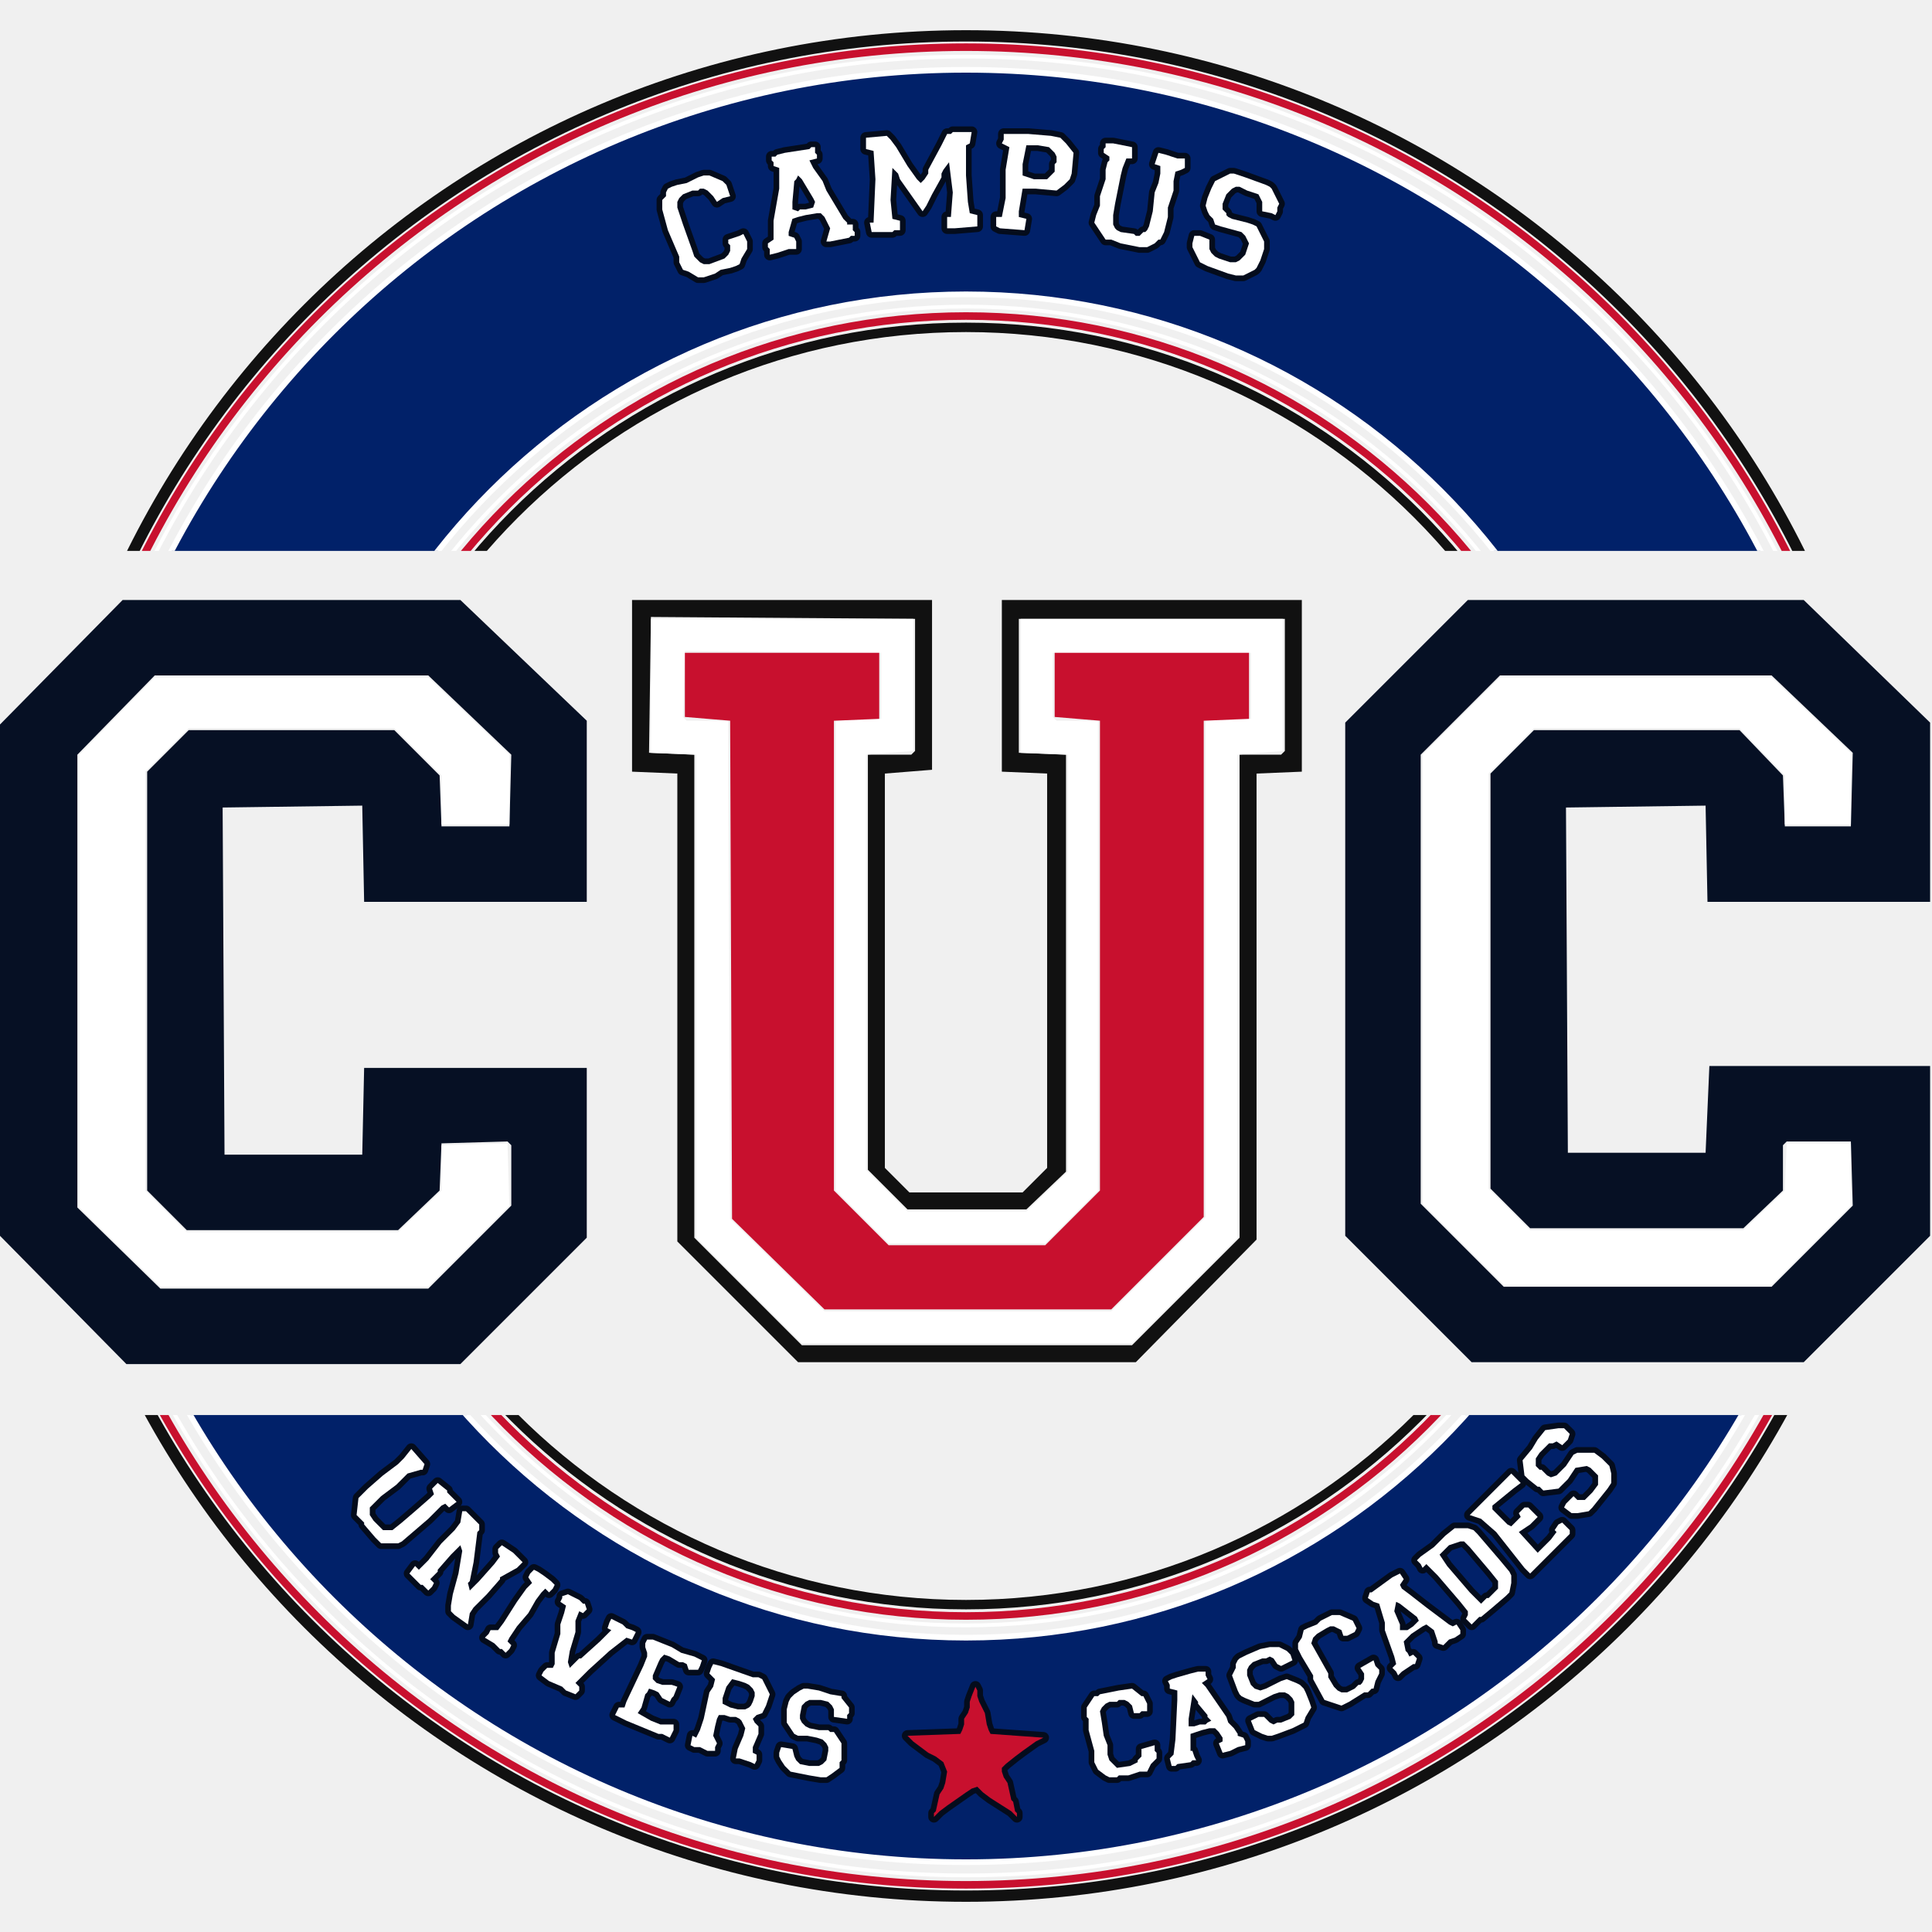
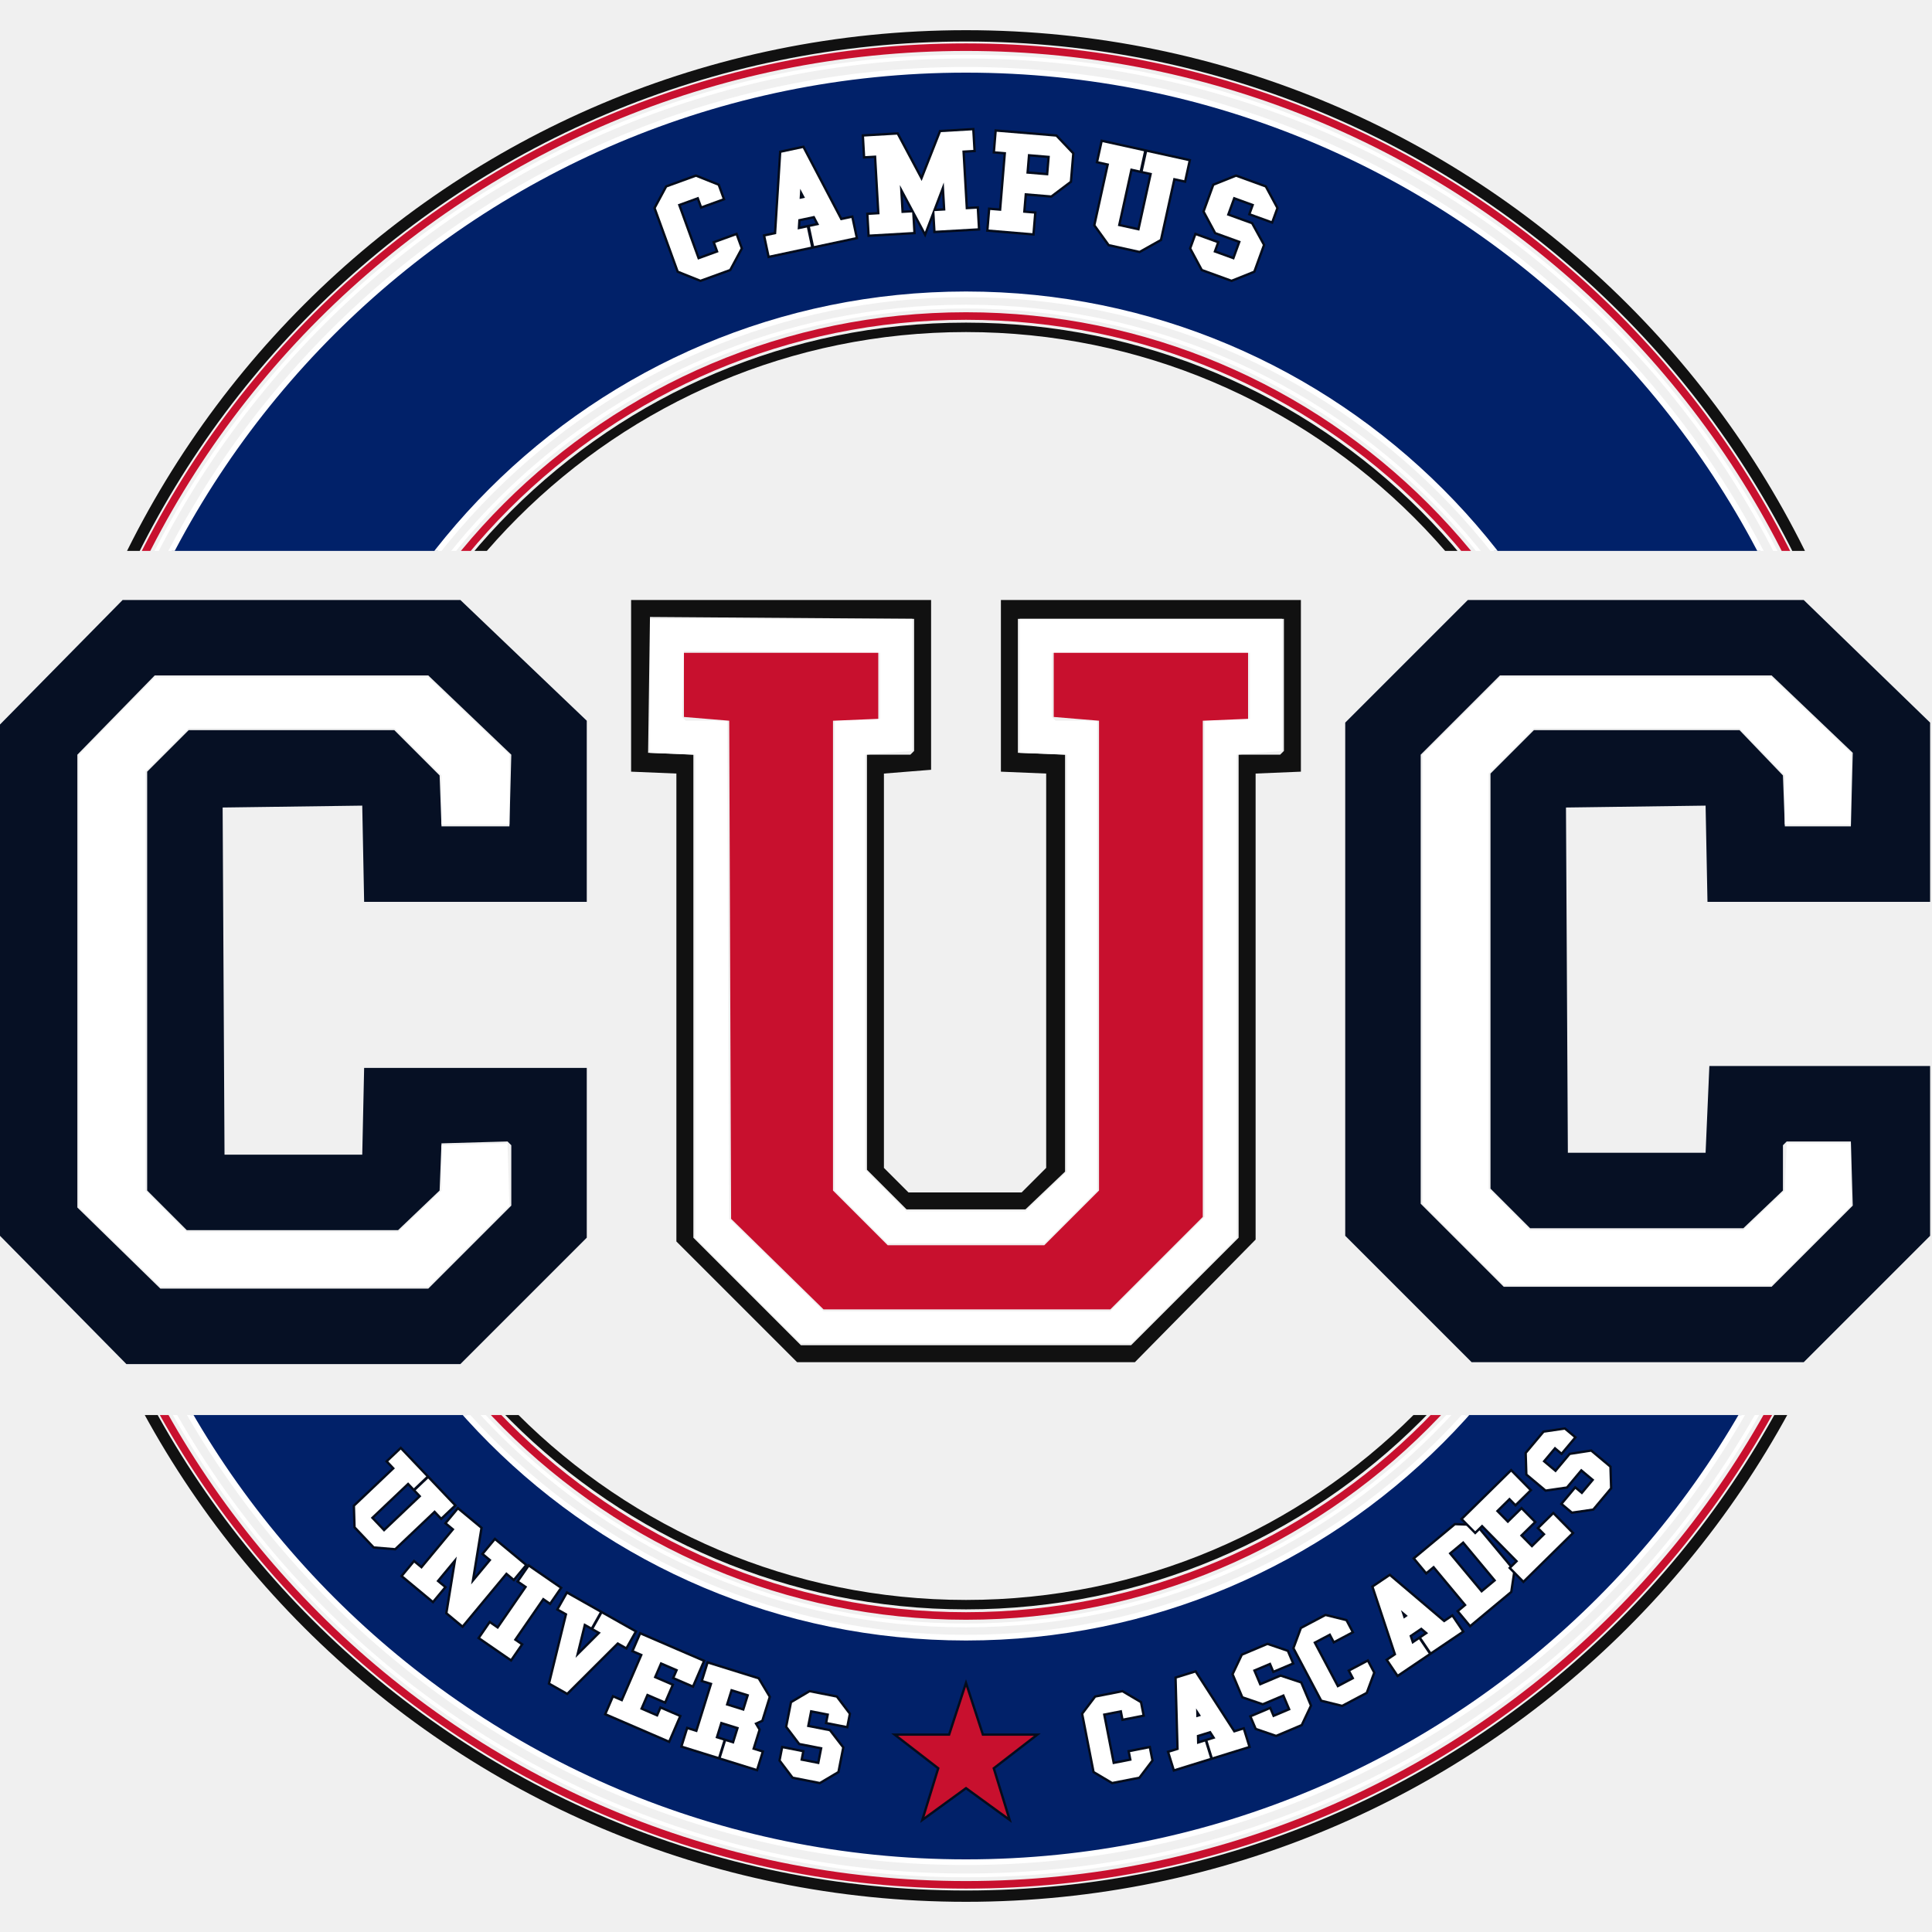
<svg xmlns="http://www.w3.org/2000/svg" viewBox="0 0 1024 1024" width="1024" height="1024">
  <defs>
    <clipPath id="ring-arcs-clip">
      <rect x="0" y="0" width="1024" height="292.0" />
      <rect x="0" y="750.0" width="1024" height="274.0" />
    </clipPath>
    <mask id="ring-donut-mask">
      <rect x="0" y="0" width="1024" height="1024" fill="black" />
      <circle cx="512.0" cy="512.0" r="475.0" fill="white" />
      <circle cx="512.0" cy="512.0" r="356.0" fill="black" />
    </mask>
  </defs>
  <g clip-path="url(#ring-arcs-clip)">
    <path d="M 512.0,37.0               A 475.0 475.0 0 1 0 512.0,987.0               A 475.0 475.0 0 1 0 512.0,37.0               M 512.0,156.0               A 356.0 356.0 0 1 1 512.0,868.0               A 356.0 356.0 0 1 1 512.0,156.0 Z" fill="#012169" fill-rule="evenodd" />
    <circle cx="512.0" cy="512.0" r="493.0" fill="none" stroke="#111111" stroke-width="6" />
    <circle cx="512.0" cy="512.0" r="487.0" fill="none" stroke="#C8102E" stroke-width="4" />
    <circle cx="512.0" cy="512.0" r="482.0" fill="none" stroke="#FFFFFF" stroke-width="2" />
    <circle cx="512.0" cy="512.0" r="475.0" fill="none" stroke="#FFFFFF" stroke-width="3" />
    <circle cx="512.0" cy="512.0" r="356.0" fill="none" stroke="#FFFFFF" stroke-width="3" />
    <circle cx="512.0" cy="512.0" r="349.5" fill="none" stroke="#FFFFFF" stroke-width="2" />
    <circle cx="512.0" cy="512.0" r="344.5" fill="none" stroke="#C8102E" stroke-width="4" />
    <circle cx="512.0" cy="512.0" r="338.5" fill="none" stroke="#111111" stroke-width="5" />
  </g>
-   <path d="M 593.0,896.0 L 588.0,897.0 L 583.0,898.0 L 582.0,899.0 L 580.0,899.0 L 578.0,902.0 L 576.0,905.0 L 576.0,910.0 L 577.0,911.0 L 577.0,917.0 L 580.0,928.0 L 580.0,934.0 L 582.0,938.0 L 586.0,941.0 L 588.0,942.0 L 592.0,942.0 L 593.0,941.0 L 598.0,941.0 L 604.0,939.0 L 608.0,939.0 L 610.0,935.0 L 613.0,932.0 L 613.0,929.0 L 612.0,928.0 L 612.0,925.0 L 605.0,927.0 L 605.0,931.0 L 603.0,933.0 L 603.0,934.0 L 599.0,936.0 L 592.0,937.0 L 588.0,933.0 L 587.0,930.0 L 587.0,925.0 L 585.0,920.0 L 584.0,913.0 L 583.0,907.0 L 584.0,905.0 L 586.0,903.0 L 588.0,902.0 L 592.0,902.0 L 593.0,901.0 L 596.0,901.0 L 598.0,902.0 L 600.0,904.0 L 601.0,908.0 L 604.0,908.0 L 605.0,907.0 L 608.0,907.0 L 608.0,903.0 L 606.0,899.0 L 605.0,899.0 L 600.0,895.0 Z" fill="#FFFFFF" stroke="#040c1c" stroke-width="6" stroke-linejoin="round" paint-order="stroke fill" fill-rule="evenodd" />
-   <path d="M 426.0,895.0 L 424.0,896.0 L 421.0,898.0 L 419.0,900.0 L 418.0,902.0 L 417.0,906.0 L 417.0,913.0 L 419.0,916.0 L 421.0,919.0 L 423.0,920.0 L 428.0,920.0 L 433.0,921.0 L 436.0,922.0 L 438.0,924.0 L 439.0,926.0 L 439.0,928.0 L 438.0,933.0 L 436.0,935.0 L 434.0,936.0 L 429.0,936.0 L 424.0,935.0 L 422.0,933.0 L 421.0,931.0 L 420.0,927.0 L 414.0,926.0 L 413.0,929.0 L 413.0,931.0 L 414.0,933.0 L 416.0,936.0 L 419.0,939.0 L 424.0,940.0 L 429.0,941.0 L 435.0,942.0 L 438.0,942.0 L 441.0,940.0 L 445.0,937.0 L 445.0,934.0 L 446.0,933.0 L 446.0,924.0 L 442.0,918.0 L 440.0,918.0 L 439.0,917.0 L 434.0,917.0 L 429.0,916.0 L 427.0,915.0 L 425.0,913.0 L 424.0,911.0 L 424.0,909.0 L 425.0,904.0 L 427.0,902.0 L 429.0,901.0 L 435.0,901.0 L 439.0,902.0 L 441.0,904.0 L 442.0,906.0 L 442.0,910.0 L 449.0,911.0 L 449.0,909.0 L 450.0,908.0 L 450.0,905.0 L 446.0,900.0 L 446.0,899.0 L 440.0,898.0 L 434.0,896.0 L 428.0,895.0 Z" fill="#FFFFFF" stroke="#040c1c" stroke-width="6" stroke-linejoin="round" paint-order="stroke fill" fill-rule="evenodd" />
-   <path d="M 635.0,886.0 L 631.0,887.0 L 624.0,889.0 L 621.0,890.0 L 619.0,891.0 L 620.0,893.0 L 620.0,895.0 L 624.0,896.0 L 624.0,901.0 L 623.0,922.0 L 622.0,930.0 L 620.0,932.0 L 621.0,936.0 L 623.0,936.0 L 624.0,935.0 L 631.0,934.0 L 632.0,933.0 L 634.0,933.0 L 633.0,931.0 L 632.0,928.0 L 631.0,928.0 L 631.0,919.0 L 634.0,918.0 L 637.0,917.0 L 641.0,916.0 L 644.0,916.0 L 646.0,918.0 L 648.0,921.0 L 648.0,923.0 L 646.0,924.0 L 648.0,929.0 L 652.0,928.0 L 656.0,926.0 L 660.0,925.0 L 660.0,923.0 L 659.0,921.0 L 656.0,920.0 L 656.0,919.0 L 654.0,916.0 L 651.0,913.0 L 650.0,910.0 L 639.0,894.0 L 637.0,892.0 L 640.0,890.0 L 639.0,888.0 L 639.0,886.0 Z M 632.0,898.0 L 635.0,902.0 L 635.0,903.0 L 640.0,909.0 L 640.0,910.0 L 642.0,912.0 L 640.0,913.0 L 639.0,914.0 L 636.0,914.0 L 633.0,915.0 L 630.0,915.0 L 630.0,911.0 Z" fill="#FFFFFF" stroke="#040c1c" stroke-width="6" stroke-linejoin="round" paint-order="stroke fill" fill-rule="evenodd" />
-   <path d="M 378.0,882.0 L 377.0,884.0 L 376.0,887.0 L 379.0,890.0 L 378.0,894.0 L 376.0,897.0 L 373.0,911.0 L 371.0,917.0 L 369.0,921.0 L 367.0,920.0 L 366.0,925.0 L 368.0,926.0 L 371.0,926.0 L 375.0,928.0 L 379.0,928.0 L 379.0,926.0 L 380.0,924.0 L 378.0,920.0 L 379.0,915.0 L 380.0,911.0 L 381.0,909.0 L 384.0,909.0 L 387.0,910.0 L 390.0,910.0 L 392.0,911.0 L 393.0,912.0 L 395.0,916.0 L 394.0,920.0 L 391.0,927.0 L 390.0,932.0 L 392.0,932.0 L 395.0,933.0 L 398.0,934.0 L 400.0,935.0 L 401.0,933.0 L 401.0,930.0 L 399.0,929.0 L 399.0,926.0 L 402.0,919.0 L 402.0,915.0 L 400.0,913.0 L 399.0,911.0 L 401.0,909.0 L 404.0,908.0 L 406.0,904.0 L 407.0,901.0 L 408.0,898.0 L 404.0,890.0 L 402.0,889.0 L 399.0,889.0 L 382.0,883.0 Z M 388.0,890.0 L 392.0,891.0 L 395.0,892.0 L 397.0,893.0 L 399.0,895.0 L 400.0,897.0 L 400.0,899.0 L 399.0,902.0 L 398.0,904.0 L 397.0,905.0 L 395.0,906.0 L 391.0,906.0 L 387.0,905.0 L 383.0,903.0 L 383.0,900.0 L 385.0,894.0 Z" fill="#FFFFFF" stroke="#040c1c" stroke-width="6" stroke-linejoin="round" paint-order="stroke fill" fill-rule="evenodd" />
-   <path d="M 673.0,873.0 L 668.0,874.0 L 661.0,877.0 L 659.0,878.0 L 657.0,879.0 L 656.0,880.0 L 655.0,882.0 L 655.0,884.0 L 653.0,888.0 L 656.0,896.0 L 657.0,898.0 L 658.0,899.0 L 660.0,900.0 L 665.0,902.0 L 667.0,902.0 L 675.0,898.0 L 678.0,897.0 L 681.0,897.0 L 683.0,898.0 L 685.0,900.0 L 686.0,902.0 L 686.0,904.0 L 686.0,907.0 L 686.0,909.0 L 684.0,911.0 L 679.0,913.0 L 677.0,913.0 L 675.0,914.0 L 673.0,913.0 L 670.0,910.0 L 667.0,910.0 L 663.0,912.0 L 665.0,917.0 L 667.0,918.0 L 669.0,919.0 L 672.0,920.0 L 674.0,920.0 L 677.0,919.0 L 685.0,916.0 L 689.0,914.0 L 691.0,913.0 L 692.0,910.0 L 695.0,905.0 L 694.0,902.0 L 692.0,897.0 L 691.0,895.0 L 689.0,893.0 L 687.0,892.0 L 682.0,890.0 L 679.0,891.0 L 671.0,895.0 L 668.0,896.0 L 665.0,895.0 L 663.0,893.0 L 661.0,888.0 L 661.0,885.0 L 662.0,883.0 L 664.0,881.0 L 669.0,879.0 L 671.0,879.0 L 673.0,878.0 L 675.0,879.0 L 677.0,882.0 L 679.0,883.0 L 685.0,880.0 L 684.0,877.0 L 682.0,875.0 L 680.0,874.0 L 678.0,873.0 L 676.0,873.0 Z" fill="#FFFFFF" stroke="#040c1c" stroke-width="6" stroke-linejoin="round" paint-order="stroke fill" fill-rule="evenodd" />
-   <path d="M 343.0,869.0 L 342.0,871.0 L 342.0,873.0 L 343.0,876.0 L 343.0,878.0 L 341.0,883.0 L 332.0,902.0 L 331.0,905.0 L 328.0,905.0 L 327.0,907.0 L 326.0,909.0 L 328.0,910.0 L 332.0,912.0 L 349.0,919.0 L 351.0,919.0 L 355.0,921.0 L 356.0,919.0 L 357.0,917.0 L 357.0,914.0 L 352.0,914.0 L 350.0,914.0 L 345.0,912.0 L 338.0,908.0 L 340.0,905.0 L 342.0,898.0 L 343.0,897.0 L 344.0,895.0 L 347.0,896.0 L 349.0,897.0 L 351.0,900.0 L 355.0,902.0 L 356.0,900.0 L 357.0,899.0 L 359.0,894.0 L 356.0,893.0 L 353.0,893.0 L 351.0,893.0 L 348.0,892.0 L 346.0,890.0 L 346.0,888.0 L 349.0,881.0 L 350.0,879.0 L 352.0,877.0 L 355.0,878.0 L 360.0,881.0 L 362.0,881.0 L 364.0,882.0 L 365.0,885.0 L 370.0,885.0 L 371.0,883.0 L 372.0,880.0 L 370.0,879.0 L 368.0,878.0 L 361.0,876.0 L 356.0,873.0 L 346.0,869.0 Z" fill="#FFFFFF" stroke="#040c1c" stroke-width="6" stroke-linejoin="round" paint-order="stroke fill" fill-rule="evenodd" />
-   <path d="M 706.0,856.0 L 700.0,859.0 L 698.0,861.0 L 693.0,863.0 L 691.0,864.0 L 690.0,868.0 L 688.0,871.0 L 688.0,874.0 L 690.0,878.0 L 696.0,888.0 L 696.0,890.0 L 702.0,901.0 L 705.0,902.0 L 708.0,903.0 L 711.0,904.0 L 715.0,902.0 L 723.0,897.0 L 725.0,897.0 L 727.0,895.0 L 728.0,895.0 L 729.0,891.0 L 731.0,887.0 L 731.0,885.0 L 729.0,883.0 L 728.0,880.0 L 721.0,884.0 L 723.0,887.0 L 723.0,890.0 L 722.0,892.0 L 721.0,893.0 L 720.0,893.0 L 718.0,895.0 L 716.0,896.0 L 714.0,897.0 L 711.0,897.0 L 709.0,896.0 L 707.0,894.0 L 704.0,889.0 L 704.0,887.0 L 695.0,871.0 L 696.0,868.0 L 698.0,866.0 L 703.0,863.0 L 705.0,862.0 L 707.0,862.0 L 711.0,864.0 L 712.0,867.0 L 714.0,867.0 L 716.0,866.0 L 718.0,865.0 L 719.0,863.0 L 718.0,861.0 L 717.0,859.0 L 710.0,856.0 Z" fill="#FFFFFF" stroke="#040c1c" stroke-width="6" stroke-linejoin="round" paint-order="stroke fill" fill-rule="evenodd" />
-   <path d="M 298.0,846.0 L 298.0,847.0 L 297.0,849.0 L 300.0,851.0 L 299.0,855.0 L 297.0,861.0 L 297.0,866.0 L 294.0,876.0 L 294.0,882.0 L 293.0,884.0 L 290.0,884.0 L 288.0,886.0 L 287.0,888.0 L 291.0,891.0 L 298.0,894.0 L 300.0,896.0 L 305.0,898.0 L 307.0,896.0 L 307.0,894.0 L 305.0,892.0 L 312.0,885.0 L 323.0,875.0 L 332.0,868.0 L 335.0,869.0 L 336.0,867.0 L 337.0,865.0 L 335.0,864.0 L 332.0,863.0 L 330.0,861.0 L 324.0,858.0 L 323.0,860.0 L 322.0,863.0 L 324.0,864.0 L 318.0,870.0 L 308.0,879.0 L 307.0,879.0 L 302.0,884.0 L 301.0,881.0 L 302.0,875.0 L 305.0,865.0 L 305.0,859.0 L 307.0,854.0 L 309.0,855.0 L 311.0,853.0 L 310.0,850.0 L 309.0,850.0 L 307.0,848.0 L 301.0,845.0 Z" fill="#FFFFFF" stroke="#040c1c" stroke-width="6" stroke-linejoin="round" paint-order="stroke fill" fill-rule="evenodd" />
-   <path d="M 738.0,836.0 L 727.0,844.0 L 726.0,844.0 L 725.0,847.0 L 728.0,849.0 L 731.0,850.0 L 734.0,860.0 L 734.0,864.0 L 739.0,878.0 L 740.0,882.0 L 738.0,884.0 L 740.0,886.0 L 741.0,888.0 L 743.0,886.0 L 749.0,882.0 L 750.0,882.0 L 751.0,879.0 L 749.0,877.0 L 747.0,878.0 L 746.0,876.0 L 745.0,875.0 L 744.0,870.0 L 748.0,866.0 L 751.0,864.0 L 754.0,862.0 L 756.0,861.0 L 760.0,864.0 L 762.0,870.0 L 762.0,871.0 L 765.0,872.0 L 768.0,869.0 L 771.0,868.0 L 774.0,866.0 L 774.0,864.0 L 772.0,861.0 L 770.0,862.0 L 768.0,861.0 L 764.0,858.0 L 756.0,852.0 L 747.0,845.0 L 743.0,842.0 L 742.0,840.0 L 744.0,837.0 L 742.0,834.0 Z M 740.0,849.0 L 742.0,850.0 L 751.0,857.0 L 752.0,859.0 L 749.0,862.0 L 746.0,864.0 L 742.0,864.0 L 742.0,861.0 L 739.0,854.0 Z" fill="#FFFFFF" stroke="#040c1c" stroke-width="6" stroke-linejoin="round" paint-order="stroke fill" fill-rule="evenodd" />
-   <path d="M 283.0,832.0 L 281.0,834.0 L 280.0,836.0 L 282.0,839.0 L 279.0,842.0 L 274.0,849.0 L 267.0,860.0 L 264.0,864.0 L 260.0,864.0 L 259.0,866.0 L 257.0,868.0 L 262.0,871.0 L 265.0,874.0 L 266.0,874.0 L 268.0,876.0 L 270.0,874.0 L 271.0,872.0 L 269.0,870.0 L 270.0,868.0 L 272.0,865.0 L 274.0,862.0 L 280.0,855.0 L 284.0,848.0 L 287.0,844.0 L 289.0,842.0 L 291.0,844.0 L 293.0,842.0 L 294.0,840.0 L 292.0,838.0 L 288.0,835.0 L 285.0,833.0 Z" fill="#FFFFFF" stroke="#040c1c" stroke-width="6" stroke-linejoin="round" paint-order="stroke fill" fill-rule="evenodd" />
-   <path d="M 771.0,810.0 L 766.0,814.0 L 760.0,820.0 L 753.0,825.0 L 751.0,827.0 L 753.0,829.0 L 754.0,831.0 L 756.0,829.0 L 762.0,835.0 L 768.0,842.0 L 774.0,849.0 L 778.0,854.0 L 778.0,856.0 L 777.0,858.0 L 780.0,861.0 L 784.0,857.0 L 785.0,857.0 L 791.0,852.0 L 798.0,846.0 L 800.0,844.0 L 801.0,839.0 L 801.0,835.0 L 800.0,833.0 L 795.0,827.0 L 789.0,820.0 L 783.0,813.0 L 781.0,811.0 L 778.0,810.0 Z M 774.0,817.0 L 776.0,817.0 L 779.0,820.0 L 790.0,833.0 L 794.0,838.0 L 794.0,842.0 L 789.0,847.0 L 788.0,847.0 L 785.0,850.0 L 779.0,844.0 L 767.0,830.0 L 763.0,824.0 L 768.0,819.0 Z" fill="#FFFFFF" stroke="#040c1c" stroke-width="6" stroke-linejoin="round" paint-order="stroke fill" fill-rule="evenodd" />
-   <path d="M 245.0,801.0 L 244.0,807.0 L 241.0,811.0 L 234.0,818.0 L 227.0,827.0 L 222.0,832.0 L 220.0,830.0 L 217.0,834.0 L 223.0,840.0 L 224.0,840.0 L 227.0,843.0 L 229.0,841.0 L 230.0,839.0 L 228.0,837.0 L 232.0,833.0 L 232.0,832.0 L 239.0,824.0 L 244.0,819.0 L 245.0,822.0 L 244.0,828.0 L 243.0,834.0 L 240.0,845.0 L 239.0,851.0 L 239.0,854.0 L 241.0,856.0 L 248.0,861.0 L 249.0,855.0 L 251.0,852.0 L 258.0,845.0 L 265.0,837.0 L 265.0,836.0 L 274.0,831.0 L 277.0,828.0 L 272.0,823.0 L 266.0,819.0 L 264.0,821.0 L 264.0,823.0 L 265.0,825.0 L 262.0,829.0 L 254.0,838.0 L 249.0,843.0 L 248.0,839.0 L 249.0,838.0 L 251.0,828.0 L 253.0,812.0 L 254.0,811.0 L 254.0,808.0 L 247.0,801.0 Z" fill="#FFFFFF" stroke="#040c1c" stroke-width="6" stroke-linejoin="round" paint-order="stroke fill" fill-rule="evenodd" />
-   <path d="M 801.0,781.0 L 779.0,803.0 L 785.0,805.0 L 793.0,812.0 L 808.0,831.0 L 811.0,834.0 L 832.0,813.0 L 832.0,811.0 L 828.0,807.0 L 826.0,808.0 L 824.0,811.0 L 825.0,812.0 L 822.0,816.0 L 815.0,823.0 L 805.0,812.0 L 811.0,808.0 L 815.0,804.0 L 810.0,799.0 L 808.0,799.0 L 805.0,802.0 L 806.0,804.0 L 801.0,809.0 L 799.0,808.0 L 791.0,800.0 L 791.0,798.0 L 802.0,789.0 L 806.0,786.0 Z" fill="#FFFFFF" stroke="#040c1c" stroke-width="6" stroke-linejoin="round" paint-order="stroke fill" fill-rule="evenodd" />
-   <path d="M 214.0,773.0 L 211.0,776.0 L 203.0,782.0 L 195.0,789.0 L 190.0,794.0 L 189.0,803.0 L 193.0,807.0 L 193.0,808.0 L 199.0,815.0 L 202.0,818.0 L 211.0,818.0 L 213.0,817.0 L 220.0,811.0 L 227.0,805.0 L 234.0,798.0 L 236.0,797.0 L 238.0,799.0 L 242.0,796.0 L 237.0,791.0 L 237.0,790.0 L 232.0,786.0 L 229.0,789.0 L 230.0,792.0 L 228.0,794.0 L 220.0,801.0 L 213.0,807.0 L 208.0,811.0 L 203.0,811.0 L 198.0,806.0 L 196.0,803.0 L 196.0,799.0 L 202.0,793.0 L 210.0,787.0 L 216.0,781.0 L 223.0,779.0 L 224.0,779.0 L 225.0,776.0 L 218.0,768.0 Z" fill="#FFFFFF" stroke="#040c1c" stroke-width="6" stroke-linejoin="round" paint-order="stroke fill" fill-rule="evenodd" />
-   <path d="M 826.0,757.0 L 819.0,758.0 L 815.0,763.0 L 812.0,768.0 L 807.0,774.0 L 808.0,782.0 L 810.0,784.0 L 815.0,788.0 L 816.0,788.0 L 818.0,790.0 L 826.0,789.0 L 831.0,784.0 L 835.0,778.0 L 841.0,777.0 L 843.0,778.0 L 847.0,782.0 L 847.0,787.0 L 844.0,791.0 L 840.0,795.0 L 836.0,795.0 L 834.0,793.0 L 830.0,797.0 L 829.0,799.0 L 833.0,802.0 L 836.0,802.0 L 842.0,801.0 L 844.0,799.0 L 852.0,789.0 L 854.0,786.0 L 854.0,781.0 L 853.0,777.0 L 849.0,773.0 L 845.0,770.0 L 836.0,770.0 L 834.0,771.0 L 830.0,777.0 L 825.0,782.0 L 822.0,783.0 L 820.0,782.0 L 817.0,779.0 L 816.0,779.0 L 814.0,777.0 L 814.0,773.0 L 816.0,770.0 L 821.0,765.0 L 823.0,765.0 L 825.0,764.0 L 828.0,766.0 L 831.0,763.0 L 832.0,760.0 L 829.0,757.0 Z" fill="#FFFFFF" stroke="#040c1c" stroke-width="6" stroke-linejoin="round" paint-order="stroke fill" fill-rule="evenodd" />
-   <path d="M 373.0,93.0 L 370.0,94.0 L 364.0,97.0 L 359.0,98.0 L 356.0,99.0 L 354.0,100.0 L 353.0,102.0 L 353.0,104.0 L 351.0,106.0 L 351.0,108.0 L 351.0,111.0 L 354.0,122.0 L 360.0,136.0 L 360.0,139.0 L 362.0,143.0 L 365.0,144.0 L 370.0,147.0 L 373.0,147.0 L 379.0,145.0 L 382.0,143.0 L 387.0,142.0 L 390.0,141.0 L 392.0,140.0 L 393.0,137.0 L 396.0,132.0 L 396.0,128.0 L 394.0,124.0 L 392.0,125.0 L 386.0,127.0 L 386.0,129.0 L 387.0,130.0 L 387.0,133.0 L 386.0,135.0 L 384.0,137.0 L 376.0,140.0 L 373.0,140.0 L 371.0,139.0 L 368.0,136.0 L 367.0,133.0 L 362.0,119.0 L 359.0,110.0 L 359.0,107.0 L 360.0,105.0 L 362.0,103.0 L 367.0,101.0 L 370.0,101.0 L 371.0,100.0 L 373.0,100.0 L 375.0,101.0 L 378.0,104.0 L 380.0,107.0 L 383.0,105.0 L 387.0,104.0 L 386.0,101.0 L 385.0,98.0 L 383.0,96.0 L 376.0,93.0 Z" fill="#FFFFFF" stroke="#040c1c" stroke-width="6" stroke-linejoin="round" paint-order="stroke fill" fill-rule="evenodd" />
-   <path d="M 652.0,92.0 L 646.0,95.0 L 644.0,96.0 L 642.0,100.0 L 640.0,105.0 L 639.0,109.0 L 640.0,112.0 L 641.0,114.0 L 643.0,116.0 L 644.0,119.0 L 647.0,120.0 L 658.0,123.0 L 660.0,125.0 L 662.0,129.0 L 661.0,132.0 L 660.0,135.0 L 657.0,138.0 L 655.0,139.0 L 652.0,139.0 L 649.0,138.0 L 646.0,137.0 L 644.0,136.0 L 642.0,134.0 L 641.0,132.0 L 641.0,127.0 L 636.0,125.0 L 633.0,125.0 L 632.0,129.0 L 632.0,131.0 L 635.0,137.0 L 636.0,139.0 L 640.0,141.0 L 651.0,145.0 L 655.0,146.0 L 659.0,146.0 L 663.0,144.0 L 665.0,143.0 L 666.0,142.0 L 667.0,140.0 L 668.0,138.0 L 670.0,132.0 L 670.0,128.0 L 666.0,120.0 L 664.0,119.0 L 661.0,118.0 L 653.0,116.0 L 651.0,115.0 L 650.0,114.0 L 650.0,113.0 L 648.0,111.0 L 648.0,108.0 L 650.0,103.0 L 653.0,100.0 L 655.0,99.0 L 657.0,99.0 L 661.0,101.0 L 667.0,103.0 L 669.0,107.0 L 669.0,109.0 L 669.0,112.0 L 674.0,113.0 L 676.0,114.0 L 677.0,112.0 L 677.0,110.0 L 678.0,108.0 L 677.0,106.0 L 675.0,102.0 L 674.0,100.0 L 673.0,99.0 L 671.0,98.0 L 660.0,94.0 L 654.0,92.0 Z" fill="#FFFFFF" stroke="#040c1c" stroke-width="6" stroke-linejoin="round" paint-order="stroke fill" fill-rule="evenodd" />
-   <path d="M 430.0,78.0 L 429.0,79.0 L 416.0,81.0 L 412.0,82.0 L 411.0,83.0 L 409.0,83.0 L 409.0,85.0 L 410.0,86.0 L 410.0,88.0 L 413.0,89.0 L 413.0,100.0 L 410.0,117.0 L 410.0,127.0 L 407.0,129.0 L 407.0,131.0 L 408.0,132.0 L 408.0,135.0 L 412.0,134.0 L 418.0,132.0 L 422.0,132.0 L 422.0,128.0 L 421.0,126.0 L 418.0,125.0 L 418.0,123.0 L 420.0,116.0 L 423.0,115.0 L 427.0,114.0 L 433.0,113.0 L 435.0,113.0 L 437.0,115.0 L 440.0,121.0 L 438.0,128.0 L 440.0,128.0 L 445.0,127.0 L 450.0,126.0 L 451.0,125.0 L 453.0,125.0 L 453.0,123.0 L 452.0,122.0 L 452.0,119.0 L 449.0,119.0 L 449.0,118.0 L 447.0,116.0 L 444.0,111.0 L 438.0,101.0 L 436.0,96.0 L 431.0,89.0 L 429.0,85.0 L 433.0,84.0 L 433.0,82.0 L 432.0,81.0 L 432.0,78.0 Z M 423.0,93.0 L 425.0,95.0 L 431.0,105.0 L 432.0,107.0 L 431.0,110.0 L 427.0,111.0 L 424.0,111.0 L 423.0,112.0 L 420.0,111.0 L 420.0,107.0 L 421.0,96.0 L 422.0,95.0 Z" fill="#FFFFFF" stroke="#040c1c" stroke-width="6" stroke-linejoin="round" paint-order="stroke fill" fill-rule="evenodd" />
-   <path d="M 586.0,76.0 L 586.0,78.0 L 585.0,79.0 L 585.0,81.0 L 588.0,83.0 L 588.0,85.0 L 587.0,86.0 L 586.0,90.0 L 586.0,95.0 L 583.0,104.0 L 583.0,109.0 L 581.0,114.0 L 580.0,118.0 L 582.0,121.0 L 586.0,127.0 L 589.0,127.0 L 594.0,129.0 L 604.0,131.0 L 608.0,131.0 L 610.0,130.0 L 612.0,129.0 L 614.0,127.0 L 615.0,127.0 L 617.0,123.0 L 618.0,119.0 L 619.0,115.0 L 619.0,110.0 L 622.0,101.0 L 622.0,96.0 L 623.0,91.0 L 626.0,90.0 L 628.0,89.0 L 628.0,84.0 L 624.0,84.0 L 618.0,82.0 L 614.0,81.0 L 612.0,87.0 L 615.0,88.0 L 615.0,92.0 L 614.0,97.0 L 612.0,102.0 L 611.0,112.0 L 609.0,120.0 L 608.0,122.0 L 607.0,123.0 L 606.0,123.0 L 604.0,125.0 L 602.0,125.0 L 601.0,124.0 L 594.0,123.0 L 592.0,122.0 L 591.0,121.0 L 590.0,119.0 L 590.0,114.0 L 591.0,108.0 L 594.0,93.0 L 595.0,89.0 L 597.0,84.0 L 600.0,84.0 L 600.0,81.0 L 600.0,78.0 L 595.0,77.0 L 590.0,76.0 Z" fill="#FFFFFF" stroke="#040c1c" stroke-width="6" stroke-linejoin="round" paint-order="stroke fill" fill-rule="evenodd" />
-   <path d="M 532.0,71.0 L 532.0,74.0 L 531.0,76.0 L 535.0,78.0 L 533.0,90.0 L 533.0,105.0 L 531.0,115.0 L 528.0,115.0 L 528.0,120.0 L 530.0,121.0 L 543.0,122.0 L 544.0,116.0 L 540.0,115.0 L 540.0,112.0 L 542.0,100.0 L 549.0,100.0 L 560.0,101.0 L 564.0,98.0 L 567.0,95.0 L 568.0,92.0 L 569.0,81.0 L 565.0,76.0 L 562.0,73.0 L 557.0,72.0 L 545.0,71.0 Z M 544.0,77.0 L 550.0,77.0 L 556.0,78.0 L 559.0,81.0 L 560.0,83.0 L 560.0,86.0 L 559.0,87.0 L 559.0,91.0 L 555.0,95.0 L 548.0,95.0 L 542.0,93.0 L 542.0,87.0 Z" fill="#FFFFFF" stroke="#040c1c" stroke-width="6" stroke-linejoin="round" paint-order="stroke fill" fill-rule="evenodd" />
-   <path d="M 505.0,70.0 L 504.0,71.0 L 502.0,71.0 L 501.0,73.0 L 499.0,77.0 L 492.0,90.0 L 492.0,92.0 L 490.0,95.0 L 488.0,97.0 L 486.0,95.0 L 481.0,88.0 L 475.0,78.0 L 472.0,74.0 L 470.0,72.0 L 459.0,73.0 L 459.0,79.0 L 463.0,80.0 L 464.0,95.0 L 463.0,118.0 L 461.0,118.0 L 462.0,123.0 L 473.0,123.0 L 474.0,122.0 L 477.0,122.0 L 477.0,117.0 L 473.0,116.0 L 472.0,106.0 L 473.0,89.0 L 476.0,92.0 L 477.0,95.0 L 489.0,112.0 L 491.0,109.0 L 494.0,103.0 L 499.0,94.0 L 499.0,92.0 L 500.0,90.0 L 503.0,86.0 L 505.0,102.0 L 504.0,115.0 L 502.0,115.0 L 502.0,121.0 L 506.0,121.0 L 518.0,120.0 L 518.0,114.0 L 514.0,113.0 L 513.0,107.0 L 512.0,93.0 L 512.0,77.0 L 514.0,76.0 L 515.0,70.0 Z" fill="#FFFFFF" stroke="#040c1c" stroke-width="6" stroke-linejoin="round" paint-order="stroke fill" fill-rule="evenodd" />
-   <path d="M 517.0,894.0 L 515.0,899.0 L 514.0,902.0 L 514.0,905.0 L 513.0,908.0 L 511.0,911.0 L 511.0,914.0 L 510.0,917.0 L 509.0,919.0 L 481.0,920.0 L 484.0,923.0 L 488.0,926.0 L 492.0,929.0 L 496.0,931.0 L 500.0,934.0 L 502.0,939.0 L 501.0,945.0 L 500.0,948.0 L 498.0,951.0 L 496.0,960.0 L 495.0,961.0 L 495.0,963.0 L 498.0,960.0 L 502.0,957.0 L 512.0,950.0 L 515.0,948.0 L 518.0,947.0 L 521.0,950.0 L 525.0,953.0 L 536.0,960.0 L 539.0,963.0 L 539.0,961.0 L 538.0,960.0 L 537.0,955.0 L 536.0,954.0 L 534.0,945.0 L 532.0,942.0 L 531.0,939.0 L 531.0,937.0 L 533.0,935.0 L 538.0,931.0 L 542.0,928.0 L 549.0,923.0 L 553.0,921.0 L 525.0,919.0 L 524.0,917.0 L 523.0,914.0 L 522.0,908.0 L 519.0,902.0 L 518.0,899.0 L 518.0,896.0 Z" fill="#C8102E" stroke="#040c1c" stroke-width="6" stroke-linejoin="round" paint-order="stroke fill" fill-rule="evenodd" />
+   <path d="M 371.27,148.19 L 359.67,143.54 L 347.6,110.31 L 353.53,99.31 L 368.85,93.74 L 380.45,98.38 L 382.94,105.23 L 371.99,109.2 L 370.21,104.31 L 359.26,108.29 L 369.91,137.61 L 380.86,133.64 L 379.08,128.75 L 390.03,124.78 L 392.52,131.62 L 386.6,142.62 Z" fill="#FFFFFF" stroke="#040c1c" stroke-width="2.5" stroke-linejoin="miter" paint-order="stroke fill" fill-rule="evenodd" />
+   <path d="M 407.86,135.44 L 405.7,125.27 L 411.39,124.05 L 414.11,80.94 L 425.5,78.51 L 445.57,116.76 L 451.26,115.55 L 453.43,125.72 L 431.46,130.41 L 429.29,120.23 L 434.17,119.19 L 431.67,114.41 L 423.12,116.23 L 422.78,121.62 L 427.67,120.58 L 429.83,130.75 Z M 424.14,100.07 L 423.8,105.45 L 426.65,104.85 Z" fill="#FFFFFF" stroke="#040c1c" stroke-width="2.5" stroke-linejoin="miter" paint-order="stroke fill" fill-rule="evenodd" />
+   <path d="M 460.96,124.29 L 460.36,113.91 L 466.18,113.57 L 464.39,82.42 L 458.57,82.76 L 457.98,72.38 L 475.42,71.37 L 488.5,95.92 L 498.68,70.04 L 515.29,69.08 L 515.89,79.46 L 510.07,79.8 L 511.86,110.95 L 517.68,110.61 L 518.27,121.0 L 495.85,122.28 L 495.25,111.9 L 501.07,111.57 L 500.21,96.73 L 490.22,122.91 L 476.95,98.07 L 477.81,112.9 L 483.46,112.58 L 484.05,122.96 Z" fill="#FFFFFF" stroke="#040c1c" stroke-width="2.5" stroke-linejoin="miter" paint-order="stroke fill" fill-rule="evenodd" />
+   <path d="M 523.98,121.65 L 524.84,111.29 L 530.65,111.77 L 533.23,80.68 L 527.43,80.19 L 528.29,69.83 L 559.63,72.43 L 568.23,81.5 L 567.02,96.01 L 557.05,103.53 L 543.12,102.37 L 542.25,112.73 L 548.06,113.22 L 547.2,123.58 Z M 543.98,92.01 L 555.58,92.97 L 556.45,82.61 L 544.84,81.64 Z" fill="#FFFFFF" stroke="#040c1c" stroke-width="2.5" stroke-linejoin="miter" paint-order="stroke fill" fill-rule="evenodd" />
+   <path d="M 584.39,75.35 L 606.33,80.18 L 604.09,90.34 L 599.21,89.26 L 592.5,119.73 L 603.87,122.24 L 610.59,91.77 L 605.71,90.7 L 607.95,80.54 L 629.89,85.37 L 627.65,95.53 L 621.96,94.28 L 614.8,126.78 L 603.91,132.9 L 587.98,129.39 L 580.67,119.26 L 587.84,86.76 L 582.15,85.5 Z" fill="#FFFFFF" stroke="#040c1c" stroke-width="2.5" stroke-linejoin="miter" paint-order="stroke fill" fill-rule="evenodd" />
+   <path d="M 633.97,124.78 L 644.92,128.75 L 643.14,133.64 L 654.09,137.61 L 657.64,127.84 L 644.5,123.07 L 638.58,112.07 L 643.55,98.38 L 655.15,93.74 L 670.47,99.31 L 676.4,110.31 L 673.91,117.15 L 662.96,113.18 L 664.74,108.29 L 653.79,104.31 L 650.24,114.09 L 663.22,118.8 L 669.3,129.86 L 664.33,143.54 L 652.73,148.19 L 637.4,142.62 L 631.48,131.62 Z" fill="#FFFFFF" stroke="#040c1c" stroke-width="2.5" stroke-linejoin="miter" paint-order="stroke fill" fill-rule="evenodd" />
+   <path d="M 212.4,768.31 L 225.93,782.56 L 219.33,788.83 L 216.32,785.66 L 196.52,804.45 L 203.54,811.85 L 223.34,793.05 L 220.33,789.88 L 226.93,783.62 L 240.47,797.87 L 233.87,804.14 L 230.36,800.44 L 209.24,820.49 L 198.34,819.59 L 188.52,809.24 L 188.19,798.32 L 209.31,778.27 L 205.8,774.57 Z" fill="#FFFFFF" stroke="#040c1c" stroke-width="2.5" stroke-linejoin="miter" paint-order="stroke fill" fill-rule="evenodd" />
+   <path d="M 213.72,835.26 L 219.53,828.26 L 223.46,831.51 L 240.9,810.51 L 236.98,807.26 L 242.79,800.26 L 254.55,810.02 L 249.7,839.79 L 260.5,826.79 L 256.58,823.54 L 262.39,816.54 L 278.07,829.56 L 272.26,836.56 L 268.34,833.3 L 245.08,861.31 L 237.24,854.79 L 242.09,825.02 L 231.3,838.03 L 235.22,841.28 L 229.4,848.28 Z" fill="#FFFFFF" stroke="#040c1c" stroke-width="2.5" stroke-linejoin="miter" paint-order="stroke fill" fill-rule="evenodd" />
+   <path d="M 254.55,868.03 L 259.71,860.54 L 263.91,863.43 L 279.41,840.95 L 275.21,838.06 L 280.38,830.57 L 296.56,841.73 L 291.39,849.22 L 287.8,846.74 L 272.3,869.21 L 275.89,871.69 L 270.73,879.19 Z" fill="#FFFFFF" stroke="#040c1c" stroke-width="2.5" stroke-linejoin="miter" paint-order="stroke fill" fill-rule="evenodd" />
+   <path d="M 300.72,844.89 L 317.83,854.55 L 313.36,862.47 L 309.56,860.33 L 305.05,878.68 L 318.43,865.34 L 314.63,863.19 L 319.1,855.26 L 336.22,864.92 L 331.75,872.85 L 327.31,870.34 L 300.54,897.03 L 291.67,892.03 L 300.68,855.32 L 296.24,852.81 Z" fill="#FFFFFF" stroke="#040c1c" stroke-width="2.5" stroke-linejoin="miter" paint-order="stroke fill" fill-rule="evenodd" />
+   <path d="M 321.6,908.24 L 325.2,899.88 L 329.88,901.9 L 340.7,876.84 L 336.02,874.82 L 339.63,866.46 L 372.38,880.6 L 366.97,893.13 L 357.61,889.09 L 359.41,884.91 L 350.06,880.88 L 346.45,889.23 L 355.81,893.27 L 352.2,901.62 L 342.85,897.59 L 339.24,905.94 L 348.6,909.98 L 350.4,905.8 L 359.76,909.84 L 354.35,922.37 Z" fill="#FFFFFF" stroke="#040c1c" stroke-width="2.5" stroke-linejoin="miter" paint-order="stroke fill" fill-rule="evenodd" />
+   <path d="M 361.92,925.32 L 364.62,916.63 L 369.49,918.14 L 377.61,892.08 L 372.74,890.56 L 375.45,881.88 L 401.72,890.06 L 407.34,899.43 L 403.55,911.6 L 399.82,913.29 L 401.93,916.81 L 398.68,927.24 L 403.55,928.75 L 400.84,937.44 L 382.07,931.6 L 384.78,922.91 L 388.95,924.21 L 391.66,915.52 L 381.92,912.49 L 379.22,921.17 L 383.39,922.47 L 380.68,931.16 Z M 384.63,903.8 L 394.36,906.83 L 397.07,898.14 L 387.34,895.11 Z" fill="#FFFFFF" stroke="#040c1c" stroke-width="2.5" stroke-linejoin="miter" paint-order="stroke fill" fill-rule="evenodd" />
+   <path d="M 415.06,926.69 L 425.06,928.66 L 424.19,933.12 L 434.19,935.08 L 435.94,926.15 L 423.94,923.8 L 417.34,915.09 L 419.79,902.58 L 429.19,897.01 L 443.2,899.76 L 449.79,908.47 L 448.57,914.72 L 438.57,912.76 L 439.44,908.29 L 429.44,906.33 L 427.69,915.26 L 439.55,917.59 L 446.29,926.33 L 443.84,938.83 L 434.44,944.41 L 420.43,941.66 L 413.83,932.95 Z" fill="#FFFFFF" stroke="#040c1c" stroke-width="2.5" stroke-linejoin="miter" paint-order="stroke fill" fill-rule="evenodd" />
+   <path d="M 589.56,944.41 L 580.16,938.83 L 574.21,908.47 L 580.8,899.76 L 594.81,897.01 L 604.21,902.58 L 605.44,908.84 L 595.43,910.8 L 594.56,906.33 L 584.56,908.29 L 589.81,935.08 L 599.81,933.12 L 598.94,928.66 L 608.94,926.69 L 610.17,932.95 L 603.57,941.66 Z" fill="#FFFFFF" stroke="#040c1c" stroke-width="2.5" stroke-linejoin="miter" paint-order="stroke fill" fill-rule="evenodd" />
+   <path d="M 622.57,937.6 L 619.87,928.9 L 624.74,927.39 L 623.7,889.61 L 633.43,886.59 L 653.94,918.34 L 658.81,916.83 L 661.51,925.53 L 642.73,931.35 L 640.04,922.65 L 644.21,921.36 L 641.65,917.39 L 634.34,919.65 L 634.47,924.38 L 638.65,923.08 L 641.34,931.78 Z M 633.95,905.48 L 634.08,910.21 L 636.52,909.45 Z" fill="#FFFFFF" stroke="#040c1c" stroke-width="2.5" stroke-linejoin="miter" paint-order="stroke fill" fill-rule="evenodd" />
+   <path d="M 663.53,910.01 L 672.92,906.04 L 674.69,910.23 L 684.08,906.26 L 680.54,897.88 L 669.27,902.64 L 658.92,899.11 L 653.97,887.37 L 658.65,877.49 L 671.79,871.94 L 682.13,875.47 L 684.61,881.34 L 675.22,885.31 L 673.45,881.12 L 664.06,885.08 L 667.61,893.47 L 678.74,888.76 L 689.22,892.24 L 694.17,903.98 L 689.49,913.85 L 676.35,919.41 L 666.01,915.87 Z" fill="#FFFFFF" stroke="#040c1c" stroke-width="2.5" stroke-linejoin="miter" paint-order="stroke fill" fill-rule="evenodd" />
+   <path d="M 711.3,903.5 L 700.69,900.88 L 686.21,873.54 L 690.0,863.29 L 702.61,856.61 L 713.23,859.23 L 716.21,864.86 L 707.2,869.63 L 705.07,865.61 L 696.06,870.38 L 708.84,894.5 L 717.85,889.73 L 715.72,885.71 L 724.73,880.94 L 727.71,886.57 L 723.91,896.82 Z" fill="#FFFFFF" stroke="#040c1c" stroke-width="2.5" stroke-linejoin="miter" paint-order="stroke fill" fill-rule="evenodd" />
+   <path d="M 740.92,887.43 L 735.83,879.89 L 740.05,877.04 L 728.13,841.17 L 736.58,835.47 L 765.39,859.93 L 769.62,857.08 L 774.71,864.62 L 758.42,875.62 L 753.33,868.08 L 756.95,865.63 L 753.34,862.57 L 747.01,866.85 L 748.5,871.34 L 752.12,868.89 L 757.21,876.43 Z M 742.54,853.4 L 744.03,857.89 L 746.14,856.46 Z" fill="#FFFFFF" stroke="#040c1c" stroke-width="2.5" stroke-linejoin="miter" paint-order="stroke fill" fill-rule="evenodd" />
+   <path d="M 779.28,861.03 L 773.46,854.03 L 777.38,850.77 L 759.91,829.79 L 756.0,833.05 L 750.18,826.05 L 771.33,808.45 L 782.25,808.83 L 802.04,832.61 L 800.43,843.42 Z M 785.21,844.25 L 793.05,837.73 L 775.58,816.75 L 767.75,823.27 Z" fill="#FFFFFF" stroke="#040c1c" stroke-width="2.5" stroke-linejoin="miter" paint-order="stroke fill" fill-rule="evenodd" />
+   <path d="M 807.44,837.54 L 801.05,831.05 L 804.68,827.48 L 785.53,808.02 L 781.9,811.6 L 775.52,805.11 L 800.94,780.09 L 810.51,789.82 L 803.25,796.97 L 800.06,793.72 L 792.8,800.87 L 799.18,807.36 L 806.44,800.21 L 812.83,806.69 L 805.56,813.84 L 811.95,820.33 L 819.21,813.18 L 816.02,809.94 L 823.28,802.79 L 832.86,812.51 Z" fill="#FFFFFF" stroke="#040c1c" stroke-width="2.5" stroke-linejoin="miter" paint-order="stroke fill" fill-rule="evenodd" />
+   <path d="M 828.45,797.01 L 834.99,789.19 L 838.48,792.11 L 845.03,784.3 L 838.05,778.46 L 830.2,787.83 L 819.38,789.41 L 809.61,781.23 L 809.27,770.3 L 818.43,759.37 L 829.25,757.79 L 834.13,761.88 L 827.59,769.69 L 824.1,766.77 L 817.55,774.58 L 824.53,780.43 L 832.29,771.16 L 843.2,769.48 L 852.97,777.66 L 853.31,788.58 L 844.15,799.52 L 833.33,801.1 Z" fill="#FFFFFF" stroke="#040c1c" stroke-width="2.5" stroke-linejoin="miter" paint-order="stroke fill" fill-rule="evenodd" />
+   <path d="M 512.0,894.0 L 503.5,920.0 L 476.0,920.0 L 498.0,937.0 L 490.0,963.0 L 512.0,947.0 L 534.0,963.0 L 526.0,937.0 L 548.0,920.0 L 520.5,920.0 Z" fill="#C8102E" stroke="#040c1c" stroke-width="2.5" stroke-linejoin="miter" paint-order="stroke fill" fill-rule="evenodd" />
  <path d="M 65.0,318.0 L 0.0,384.0 L 0.0,655.0 L 67.0,723.0 L 244.0,723.0 L 311.0,656.0 L 311.0,566.0 L 193.0,566.0 L 192.0,612.0 L 119.0,612.0 L 118.0,428.0 L 192.0,427.0 L 193.0,478.0 L 311.0,478.0 L 311.0,382.0 L 244.0,318.0 Z M 82.0,358.0 L 227.0,358.0 L 271.0,400.0 L 270.0,438.0 L 234.0,438.0 L 233.0,411.0 L 209.0,387.0 L 100.0,387.0 L 78.0,409.0 L 78.0,631.0 L 99.0,652.0 L 211.0,652.0 L 233.0,631.0 L 234.0,606.0 L 269.0,605.0 L 271.0,607.0 L 271.0,639.0 L 227.0,683.0 L 85.0,683.0 L 41.0,640.0 L 41.0,400.0 Z" fill="#061024" fill-rule="evenodd" />
  <path d="M 82.0,359.0 L 42.0,400.0 L 42.0,640.0 L 85.0,682.0 L 227.0,682.0 L 270.0,639.0 L 269.0,606.0 L 234.0,607.0 L 234.0,631.0 L 211.0,653.0 L 99.0,653.0 L 77.0,631.0 L 77.0,409.0 L 100.0,386.0 L 209.0,386.0 L 234.0,411.0 L 234.0,437.0 L 270.0,437.0 L 270.0,400.0 L 227.0,359.0 Z" fill="#FFFFFF" />
-   <path d="M 335.0,318.0 L 335.0,409.0 L 359.0,410.0 L 359.0,658.0 L 423.0,722.0 L 602.0,722.0 L 666.0,657.0 L 666.0,410.0 L 690.0,409.0 L 690.0,318.0 L 531.0,318.0 L 531.0,409.0 L 555.0,410.0 L 555.0,619.0 L 542.0,632.0 L 482.0,632.0 L 469.0,619.0 L 469.0,410.0 L 494.0,408.0 L 494.0,318.0 Z M 345.0,327.0 L 485.0,328.0 L 485.0,398.0 L 483.0,400.0 L 460.0,400.0 L 460.0,620.0 L 481.0,641.0 L 544.0,641.0 L 565.0,621.0 L 565.0,400.0 L 540.0,399.0 L 540.0,328.0 L 681.0,328.0 L 681.0,398.0 L 679.0,400.0 L 657.0,400.0 L 657.0,656.0 L 600.0,713.0 L 425.0,713.0 L 368.0,656.0 L 368.0,400.0 L 344.0,399.0 Z" fill="#111111" />
-   <path d="M 345.0,328.0 L 345.0,399.0 L 369.0,400.0 L 369.0,656.0 L 425.0,712.0 L 600.0,712.0 L 656.0,656.0 L 656.0,400.0 L 680.0,398.0 L 680.0,328.0 L 541.0,328.0 L 541.0,399.0 L 566.0,400.0 L 566.0,621.0 L 544.0,642.0 L 481.0,642.0 L 459.0,620.0 L 459.0,400.0 L 484.0,398.0 L 484.0,328.0 Z M 363.0,345.0 L 467.0,346.0 L 467.0,381.0 L 443.0,382.0 L 443.0,631.0 L 471.0,659.0 L 554.0,659.0 L 582.0,631.0 L 582.0,382.0 L 560.0,382.0 L 558.0,380.0 L 558.0,346.0 L 663.0,346.0 L 663.0,381.0 L 639.0,382.0 L 639.0,645.0 L 589.0,695.0 L 437.0,695.0 L 387.0,646.0 L 386.0,382.0 L 364.0,382.0 L 362.0,380.0 Z" fill="#FFFFFF" />
-   <path d="M 363.0,346.0 L 363.0,380.0 L 387.0,382.0 L 388.0,646.0 L 437.0,694.0 L 589.0,694.0 L 638.0,645.0 L 638.0,382.0 L 662.0,381.0 L 662.0,346.0 L 559.0,346.0 L 559.0,380.0 L 583.0,382.0 L 583.0,631.0 L 554.0,660.0 L 471.0,660.0 L 442.0,631.0 L 442.0,382.0 L 466.0,381.0 L 466.0,346.0 Z" fill="#C8102E" />
+   <path d="M 334.5,318.0 L 334.5,409.0 L 358.5,410.0 L 358.5,658.0 L 422.5,722.0 L 601.5,722.0 L 665.5,657.0 L 665.5,410.0 L 689.5,409.0 L 689.5,318.0 L 530.5,318.0 L 530.5,409.0 L 554.5,410.0 L 554.5,619.0 L 541.5,632.0 L 481.5,632.0 L 468.5,619.0 L 468.5,410.0 L 493.5,408.0 L 493.5,318.0 Z M 344.5,327.0 L 484.5,328.0 L 484.5,398.0 L 482.5,400.0 L 459.5,400.0 L 459.5,620.0 L 480.5,641.0 L 543.5,641.0 L 564.5,621.0 L 564.5,400.0 L 539.5,399.0 L 539.5,328.0 L 680.5,328.0 L 680.5,398.0 L 678.5,400.0 L 656.5,400.0 L 656.5,656.0 L 599.5,713.0 L 424.5,713.0 L 367.5,656.0 L 367.5,400.0 L 343.5,399.0 Z" fill="#111111" />
+   <path d="M 344.5,328.0 L 344.5,399.0 L 368.5,400.0 L 368.5,656.0 L 424.5,712.0 L 599.5,712.0 L 655.5,656.0 L 655.5,400.0 L 679.5,398.0 L 679.5,328.0 L 540.5,328.0 L 540.5,399.0 L 565.5,400.0 L 565.5,621.0 L 543.5,642.0 L 480.5,642.0 L 458.5,620.0 L 458.5,400.0 L 483.5,398.0 L 483.5,328.0 Z M 362.5,345.0 L 466.5,346.0 L 466.5,381.0 L 442.5,382.0 L 442.5,631.0 L 470.5,659.0 L 553.5,659.0 L 581.5,631.0 L 581.5,382.0 L 559.5,382.0 L 557.5,380.0 L 557.5,346.0 L 662.5,346.0 L 662.5,381.0 L 638.5,382.0 L 638.5,645.0 L 588.5,695.0 L 436.5,695.0 L 386.5,646.0 L 385.5,382.0 L 363.5,382.0 L 361.5,380.0 Z" fill="#FFFFFF" />
+   <path d="M 362.5,346.0 L 362.5,380.0 L 386.5,382.0 L 387.5,646.0 L 436.5,694.0 L 588.5,694.0 L 637.5,645.0 L 637.5,382.0 L 661.5,381.0 L 661.5,346.0 L 558.5,346.0 L 558.5,380.0 L 582.5,382.0 L 582.5,631.0 L 553.5,660.0 L 470.5,660.0 L 441.5,631.0 L 441.5,382.0 L 465.5,381.0 L 465.5,346.0 Z" fill="#C8102E" />
  <path d="M 778.0,318.0 L 713.0,383.0 L 713.0,655.0 L 780.0,722.0 L 956.0,722.0 L 1023.0,655.0 L 1023.0,565.0 L 906.0,565.0 L 904.0,611.0 L 831.0,611.0 L 830.0,428.0 L 904.0,427.0 L 905.0,478.0 L 1023.0,478.0 L 1023.0,383.0 L 956.0,318.0 Z M 795.0,358.0 L 939.0,358.0 L 982.0,399.0 L 981.0,438.0 L 946.0,438.0 L 945.0,411.0 L 922.0,387.0 L 813.0,387.0 L 790.0,410.0 L 790.0,630.0 L 811.0,651.0 L 924.0,651.0 L 945.0,631.0 L 945.0,607.0 L 947.0,605.0 L 981.0,605.0 L 982.0,639.0 L 939.0,682.0 L 797.0,682.0 L 753.0,638.0 L 753.0,400.0 Z" fill="#061024" fill-rule="evenodd" />
  <path d="M 795.0,359.0 L 754.0,400.0 L 754.0,638.0 L 797.0,681.0 L 939.0,681.0 L 981.0,639.0 L 981.0,606.0 L 947.0,606.0 L 946.0,631.0 L 924.0,652.0 L 811.0,652.0 L 789.0,630.0 L 789.0,410.0 L 813.0,386.0 L 922.0,386.0 L 946.0,411.0 L 946.0,437.0 L 981.0,437.0 L 981.0,399.0 L 939.0,359.0 Z" fill="#FFFFFF" />
</svg>
